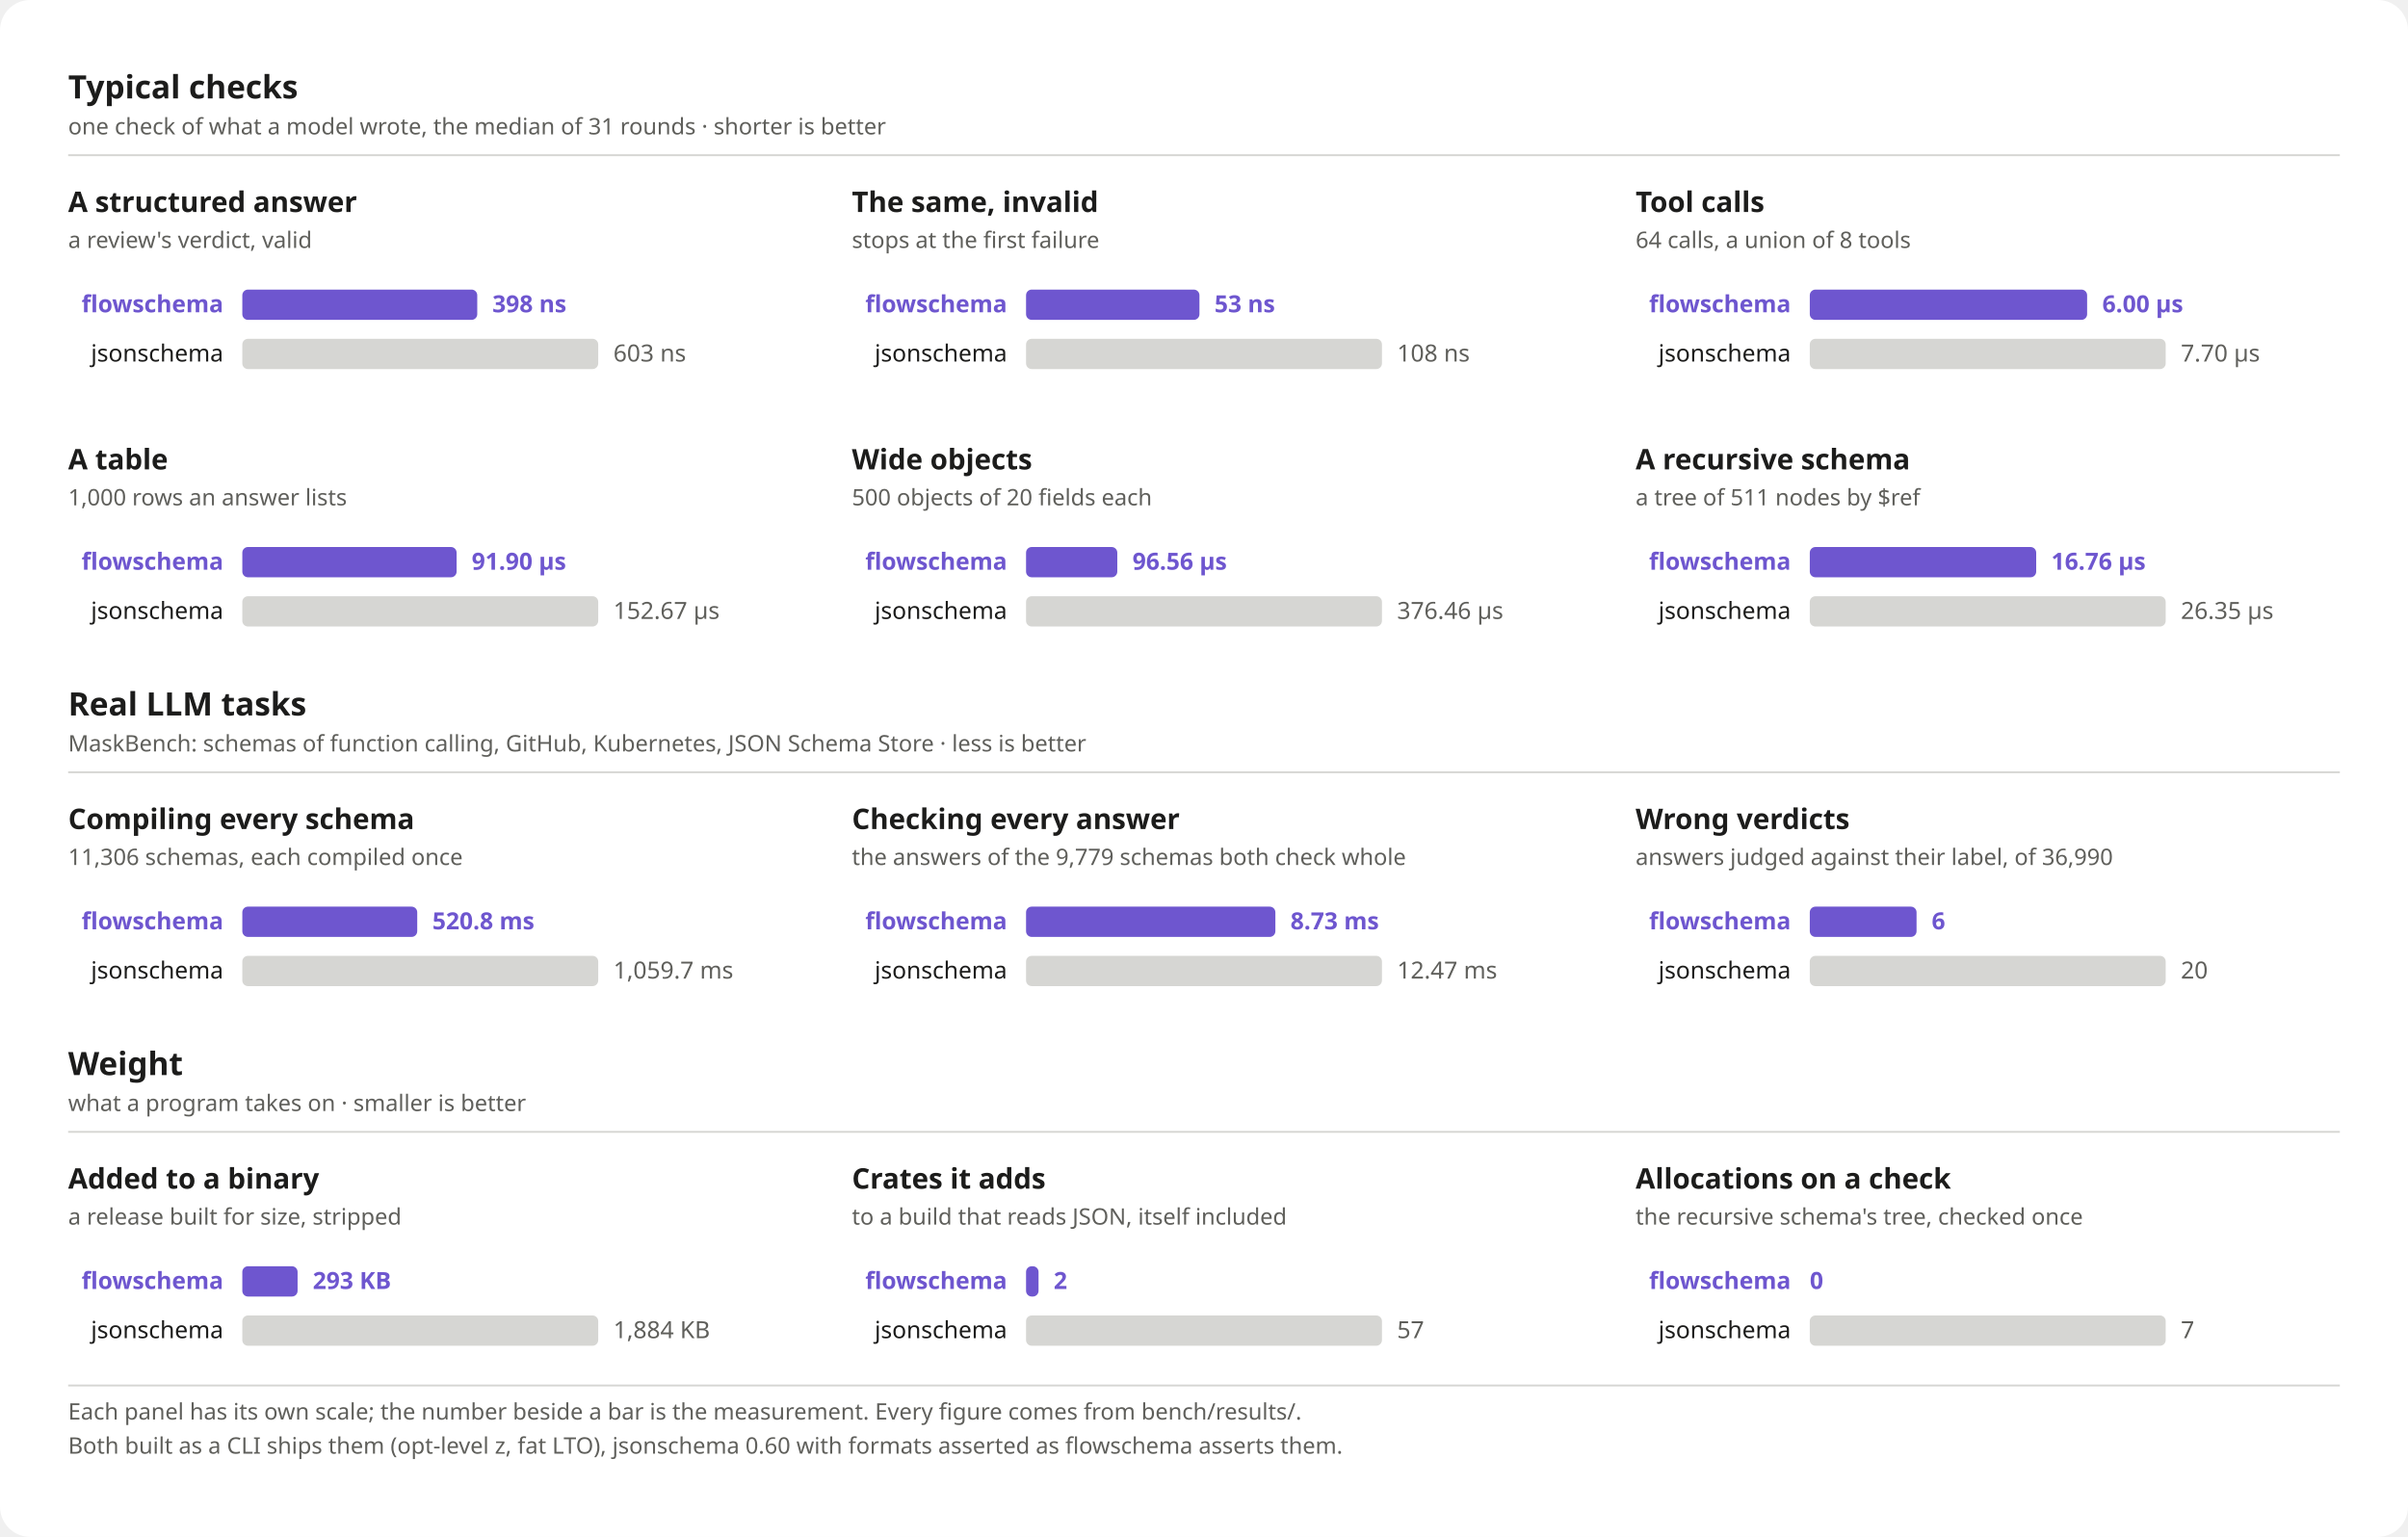
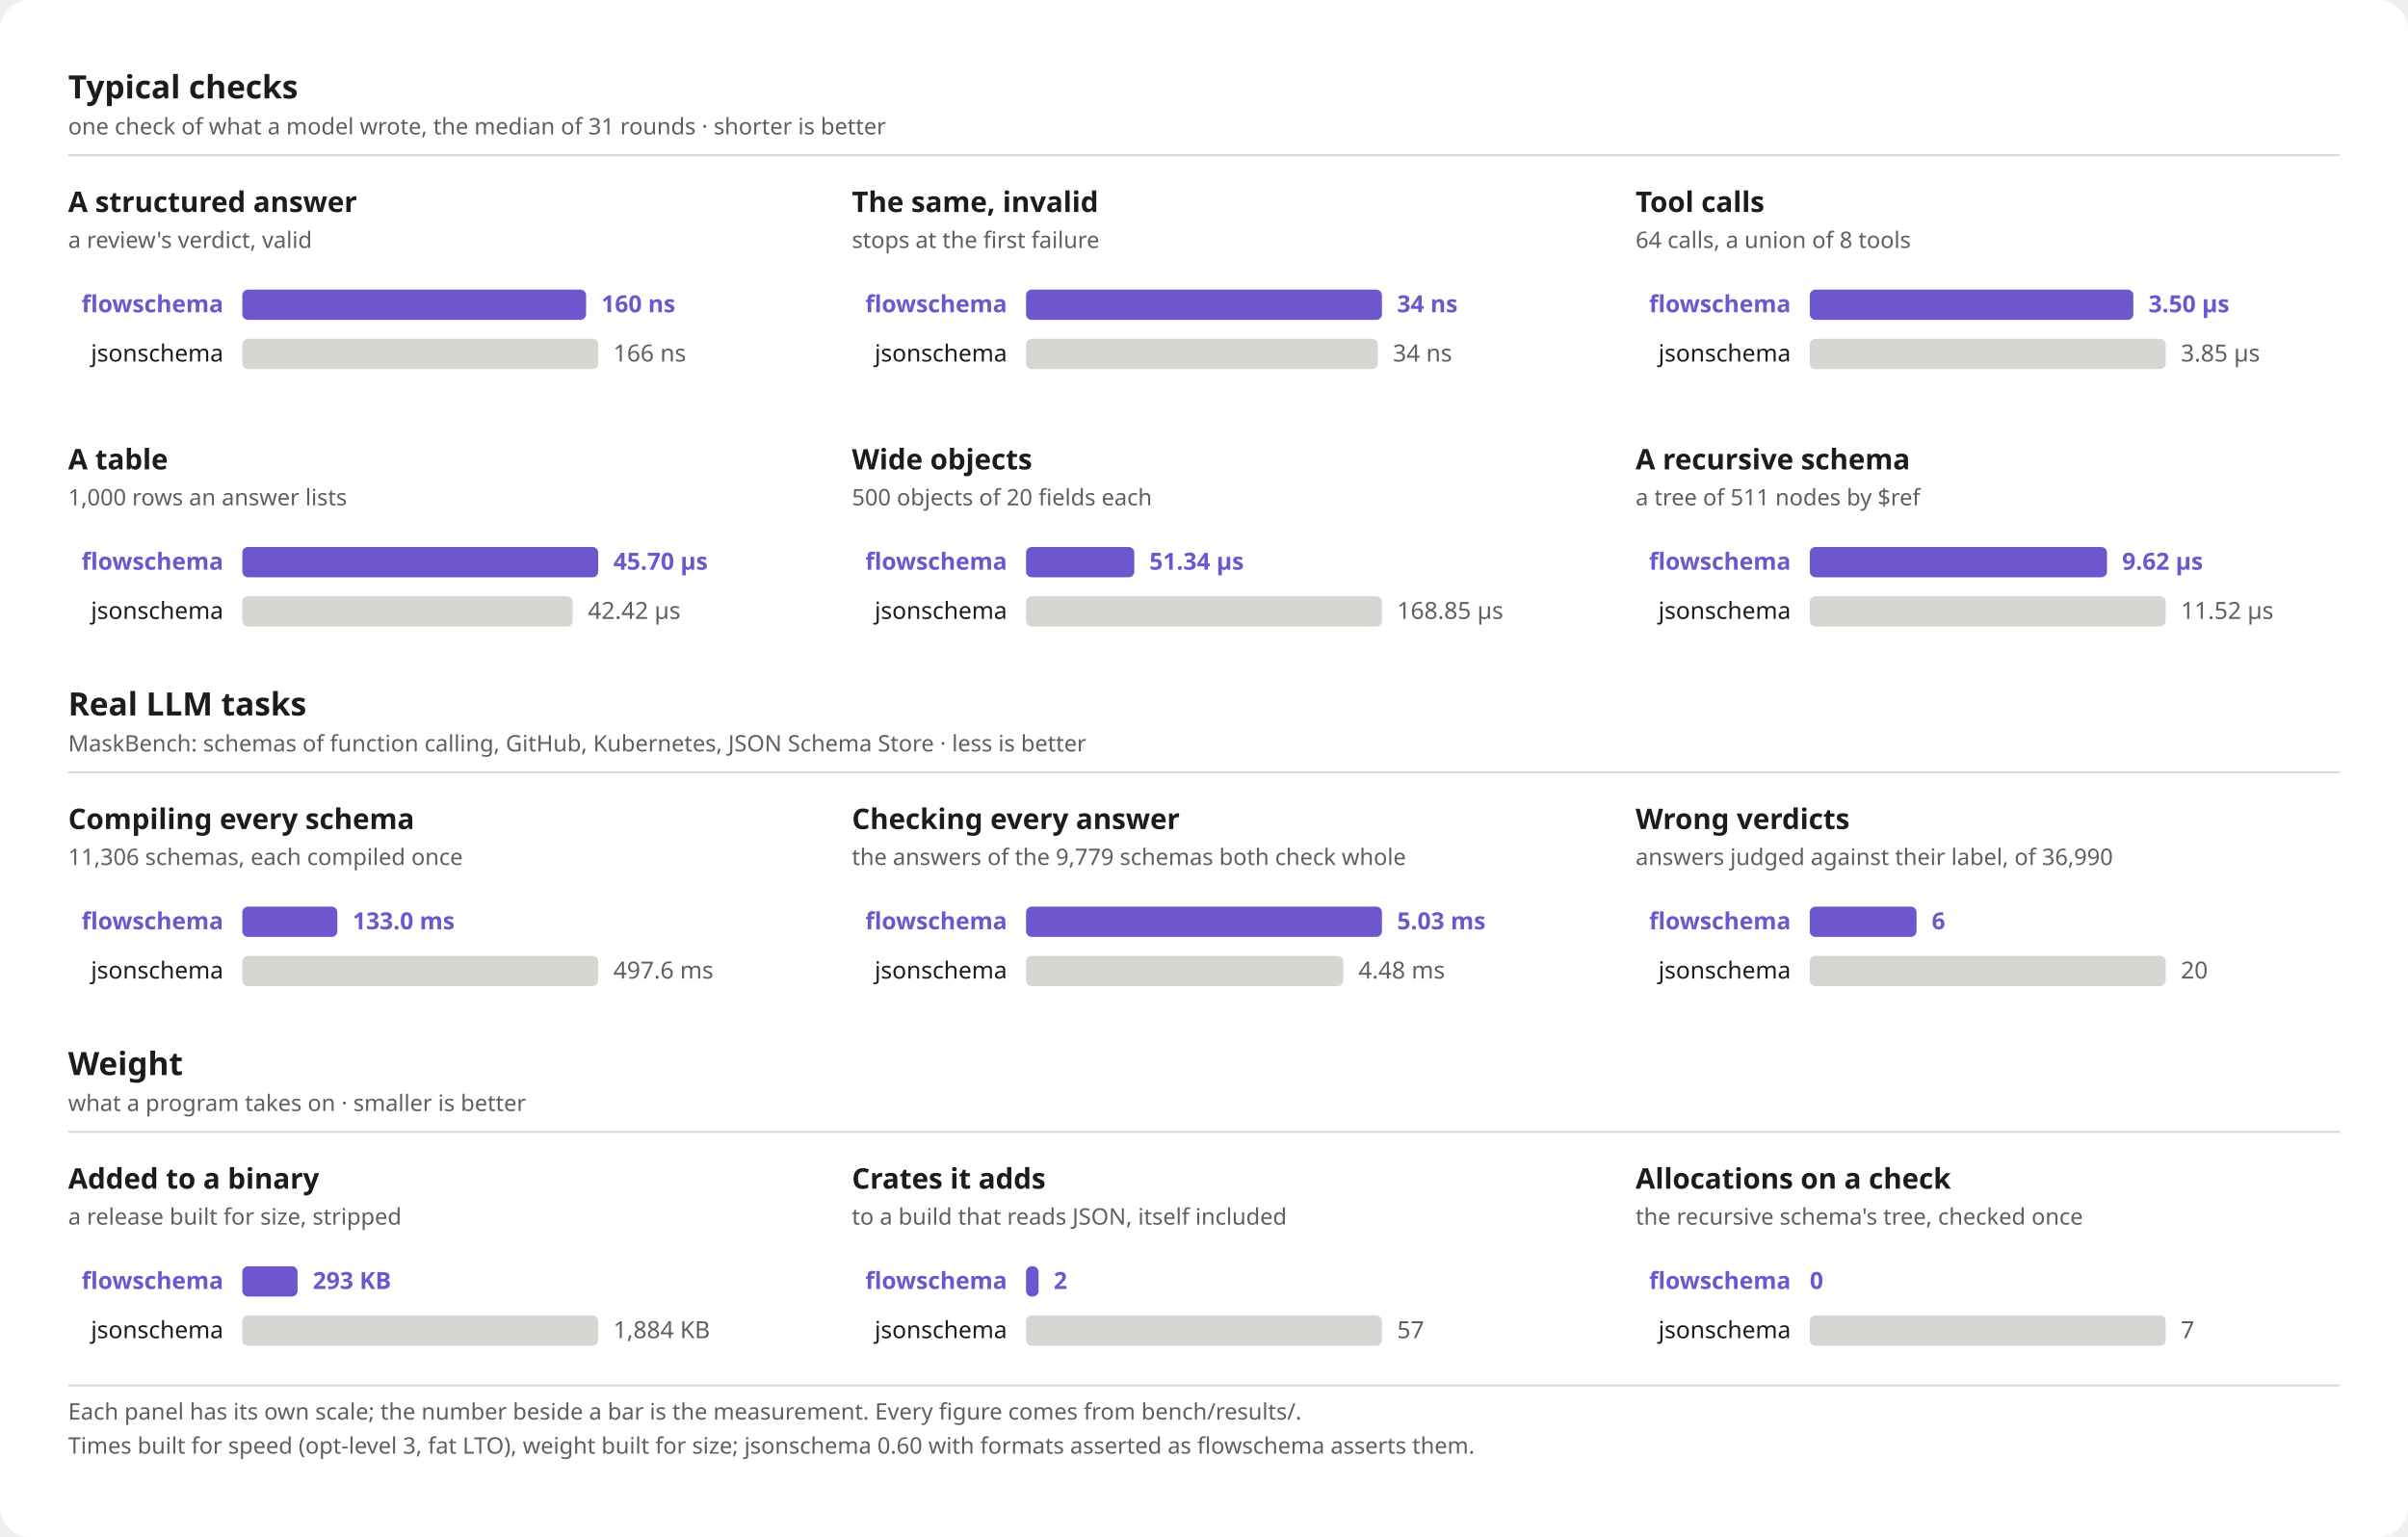
<svg xmlns="http://www.w3.org/2000/svg" width="1272" height="812" viewBox="0 0 1272 812">
  <defs>
    <style>
text { font-family: -apple-system, BlinkMacSystemFont, "Segoe UI", "Noto Sans", Helvetica, Arial, sans-serif; fill: #1c1c1b; }
.section { font-size: 17px; font-weight: 700; }
.title { font-size: 15px; font-weight: 600; }
.note { font-size: 12px; fill: #5f5f5b; }
.label, .value { font-size: 12.5px; }
.value { fill: #5f5f5b; font-variant-numeric: tabular-nums; }
.ours { font-size: 12.5px; font-weight: 600; fill: #6e56cf; font-variant-numeric: tabular-nums; }
</style>
  </defs>
  <rect width="1272" height="812" rx="16" fill="#ffffff" />
  <g transform="translate(36 36)">
    <text x="0" y="16" class="section">Typical checks</text>
    <text x="0" y="35" class="note">one check of what a model wrote, the median of 31 rounds · shorter is better</text>
    <line x1="0" y1="46" x2="1200" y2="46" stroke="#d6d6d3" />
    <text x="0" y="76" class="title">A structured answer</text>
    <text x="0" y="95" class="note">a review's verdict, valid</text>
    <text x="82" y="129" text-anchor="end" class="ours">flowschema</text>
-     <rect x="92" y="117" width="124.1" height="16" rx="3" fill="#6e56cf" />
-     <text x="224.087" y="129" class="ours">398 ns</text>
+     <rect x="92" y="117" width="181.6" height="16" rx="3" fill="#6e56cf" />
+     <text x="281.629" y="129" class="ours">160 ns</text>
    <text x="82" y="155" text-anchor="end" class="label">jsonschema</text>
    <rect x="92" y="143" width="188.0" height="16" rx="3" fill="#d6d6d3" />
-     <text x="288" y="155" class="value">603 ns</text>
+     <text x="288" y="155" class="value">166 ns</text>
    <text x="414" y="76" class="title">The same, invalid</text>
    <text x="414" y="95" class="note">stops at the first failure</text>
    <text x="496" y="129" text-anchor="end" class="ours">flowschema</text>
-     <rect x="506" y="117" width="91.6" height="16" rx="3" fill="#6e56cf" />
-     <text x="605.556" y="129" class="ours">53 ns</text>
+     <rect x="506" y="117" width="188.0" height="16" rx="3" fill="#6e56cf" />
+     <text x="702" y="129" class="ours">34 ns</text>
    <text x="496" y="155" text-anchor="end" class="label">jsonschema</text>
-     <rect x="506" y="143" width="188.0" height="16" rx="3" fill="#d6d6d3" />
-     <text x="702" y="155" class="value">108 ns</text>
+     <rect x="506" y="143" width="185.8" height="16" rx="3" fill="#d6d6d3" />
+     <text x="699.782" y="155" class="value">34 ns</text>
    <text x="828" y="76" class="title">Tool calls</text>
    <text x="828" y="95" class="note">64 calls, a union of 8 tools</text>
    <text x="910" y="129" text-anchor="end" class="ours">flowschema</text>
-     <rect x="920" y="117" width="146.5" height="16" rx="3" fill="#6e56cf" />
-     <text x="1074.519" y="129" class="ours">6.00 µs</text>
+     <rect x="920" y="117" width="170.9" height="16" rx="3" fill="#6e56cf" />
+     <text x="1098.915" y="129" class="ours">3.50 µs</text>
    <text x="910" y="155" text-anchor="end" class="label">jsonschema</text>
    <rect x="920" y="143" width="188.0" height="16" rx="3" fill="#d6d6d3" />
-     <text x="1116" y="155" class="value">7.70 µs</text>
+     <text x="1116" y="155" class="value">3.85 µs</text>
    <text x="0" y="212" class="title">A table</text>
    <text x="0" y="231" class="note">1,000 rows an answer lists</text>
    <text x="82" y="265" text-anchor="end" class="ours">flowschema</text>
-     <rect x="92" y="253" width="113.2" height="16" rx="3" fill="#6e56cf" />
-     <text x="213.173" y="265" class="ours">91.90 µs</text>
+     <rect x="92" y="253" width="188.0" height="16" rx="3" fill="#6e56cf" />
+     <text x="288" y="265" class="ours">45.70 µs</text>
    <text x="82" y="291" text-anchor="end" class="label">jsonschema</text>
-     <rect x="92" y="279" width="188.0" height="16" rx="3" fill="#d6d6d3" />
-     <text x="288" y="291" class="value">152.67 µs</text>
+     <rect x="92" y="279" width="174.5" height="16" rx="3" fill="#d6d6d3" />
+     <text x="274.527" y="291" class="value">42.42 µs</text>
    <text x="414" y="212" class="title">Wide objects</text>
    <text x="414" y="231" class="note">500 objects of 20 fields each</text>
    <text x="496" y="265" text-anchor="end" class="ours">flowschema</text>
-     <rect x="506" y="253" width="48.2" height="16" rx="3" fill="#6e56cf" />
-     <text x="562.222" y="265" class="ours">96.56 µs</text>
+     <rect x="506" y="253" width="57.2" height="16" rx="3" fill="#6e56cf" />
+     <text x="571.166" y="265" class="ours">51.34 µs</text>
    <text x="496" y="291" text-anchor="end" class="label">jsonschema</text>
    <rect x="506" y="279" width="188.0" height="16" rx="3" fill="#d6d6d3" />
-     <text x="702" y="291" class="value">376.46 µs</text>
+     <text x="702" y="291" class="value">168.85 µs</text>
    <text x="828" y="212" class="title">A recursive schema</text>
    <text x="828" y="231" class="note">a tree of 511 nodes by $ref</text>
    <text x="910" y="265" text-anchor="end" class="ours">flowschema</text>
-     <rect x="920" y="253" width="119.6" height="16" rx="3" fill="#6e56cf" />
-     <text x="1047.551" y="265" class="ours">16.76 µs</text>
+     <rect x="920" y="253" width="157.0" height="16" rx="3" fill="#6e56cf" />
+     <text x="1084.984" y="265" class="ours">9.62 µs</text>
    <text x="910" y="291" text-anchor="end" class="label">jsonschema</text>
    <rect x="920" y="279" width="188.0" height="16" rx="3" fill="#d6d6d3" />
-     <text x="1116" y="291" class="value">26.35 µs</text>
+     <text x="1116" y="291" class="value">11.52 µs</text>
    <text x="0" y="342" class="section">Real LLM tasks</text>
    <text x="0" y="361" class="note">MaskBench: schemas of function calling, GitHub, Kubernetes, JSON Schema Store · less is better</text>
    <line x1="0" y1="372" x2="1200" y2="372" stroke="#d6d6d3" />
    <text x="0" y="402" class="title">Compiling every schema</text>
    <text x="0" y="421" class="note">11,306 schemas, each compiled once</text>
    <text x="82" y="455" text-anchor="end" class="ours">flowschema</text>
-     <rect x="92" y="443" width="92.4" height="16" rx="3" fill="#6e56cf" />
-     <text x="192.396" y="455" class="ours">520.8 ms</text>
+     <rect x="92" y="443" width="50.2" height="16" rx="3" fill="#6e56cf" />
+     <text x="150.243" y="455" class="ours">133.0 ms</text>
    <text x="82" y="481" text-anchor="end" class="label">jsonschema</text>
    <rect x="92" y="469" width="188.0" height="16" rx="3" fill="#d6d6d3" />
-     <text x="288" y="481" class="value">1,059.7 ms</text>
+     <text x="288" y="481" class="value">497.6 ms</text>
    <text x="414" y="402" class="title">Checking every answer</text>
    <text x="414" y="421" class="note">the answers of the 9,779 schemas both check whole</text>
    <text x="496" y="455" text-anchor="end" class="ours">flowschema</text>
-     <rect x="506" y="443" width="131.7" height="16" rx="3" fill="#6e56cf" />
-     <text x="645.666" y="455" class="ours">8.73 ms</text>
+     <rect x="506" y="443" width="188.0" height="16" rx="3" fill="#6e56cf" />
+     <text x="702" y="455" class="ours">5.03 ms</text>
    <text x="496" y="481" text-anchor="end" class="label">jsonschema</text>
-     <rect x="506" y="469" width="188.0" height="16" rx="3" fill="#d6d6d3" />
-     <text x="702" y="481" class="value">12.47 ms</text>
+     <rect x="506" y="469" width="167.6" height="16" rx="3" fill="#d6d6d3" />
+     <text x="681.563" y="481" class="value">4.48 ms</text>
    <text x="828" y="402" class="title">Wrong verdicts</text>
    <text x="828" y="421" class="note">answers judged against their label, of 36,990</text>
    <text x="910" y="455" text-anchor="end" class="ours">flowschema</text>
    <rect x="920" y="443" width="56.4" height="16" rx="3" fill="#6e56cf" />
    <text x="984.4" y="455" class="ours">6</text>
    <text x="910" y="481" text-anchor="end" class="label">jsonschema</text>
    <rect x="920" y="469" width="188.0" height="16" rx="3" fill="#d6d6d3" />
    <text x="1116" y="481" class="value">20</text>
    <text x="0" y="532" class="section">Weight</text>
    <text x="0" y="551" class="note">what a program takes on · smaller is better</text>
    <line x1="0" y1="562" x2="1200" y2="562" stroke="#d6d6d3" />
    <text x="0" y="592" class="title">Added to a binary</text>
    <text x="0" y="611" class="note">a release built for size, stripped</text>
    <text x="82" y="645" text-anchor="end" class="ours">flowschema</text>
    <rect x="92" y="633" width="29.2" height="16" rx="3" fill="#6e56cf" />
-     <text x="129.225" y="645" class="ours">293 KB</text>
+     <text x="129.228" y="645" class="ours">293 KB</text>
    <text x="82" y="671" text-anchor="end" class="label">jsonschema</text>
    <rect x="92" y="659" width="188.0" height="16" rx="3" fill="#d6d6d3" />
    <text x="288" y="671" class="value">1,884 KB</text>
    <text x="414" y="592" class="title">Crates it adds</text>
    <text x="414" y="611" class="note">to a build that reads JSON, itself included</text>
    <text x="496" y="645" text-anchor="end" class="ours">flowschema</text>
    <rect x="506" y="633" width="6.6" height="16" rx="3" fill="#6e56cf" />
    <text x="520.596" y="645" class="ours">2</text>
    <text x="496" y="671" text-anchor="end" class="label">jsonschema</text>
    <rect x="506" y="659" width="188.0" height="16" rx="3" fill="#d6d6d3" />
    <text x="702" y="671" class="value">57</text>
    <text x="828" y="592" class="title">Allocations on a check</text>
    <text x="828" y="611" class="note">the recursive schema's tree, checked once</text>
    <text x="910" y="645" text-anchor="end" class="ours">flowschema</text>
    <text x="920" y="645" class="ours">0</text>
    <text x="910" y="671" text-anchor="end" class="label">jsonschema</text>
    <rect x="920" y="659" width="188.0" height="16" rx="3" fill="#d6d6d3" />
    <text x="1116" y="671" class="value">7</text>
    <line x1="0" y1="696" x2="1200" y2="696" stroke="#d6d6d3" />
    <text x="0" y="714" class="note">Each panel has its own scale; the number beside a bar is the measurement. Every figure comes from bench/results/.</text>
-     <text x="0" y="732" class="note">Both built as a CLI ships them (opt-level z, fat LTO), jsonschema 0.60 with formats asserted as flowschema asserts them.</text>
+     <text x="0" y="732" class="note">Times built for speed (opt-level 3, fat LTO), weight built for size; jsonschema 0.60 with formats asserted as flowschema asserts them.</text>
  </g>
</svg>
